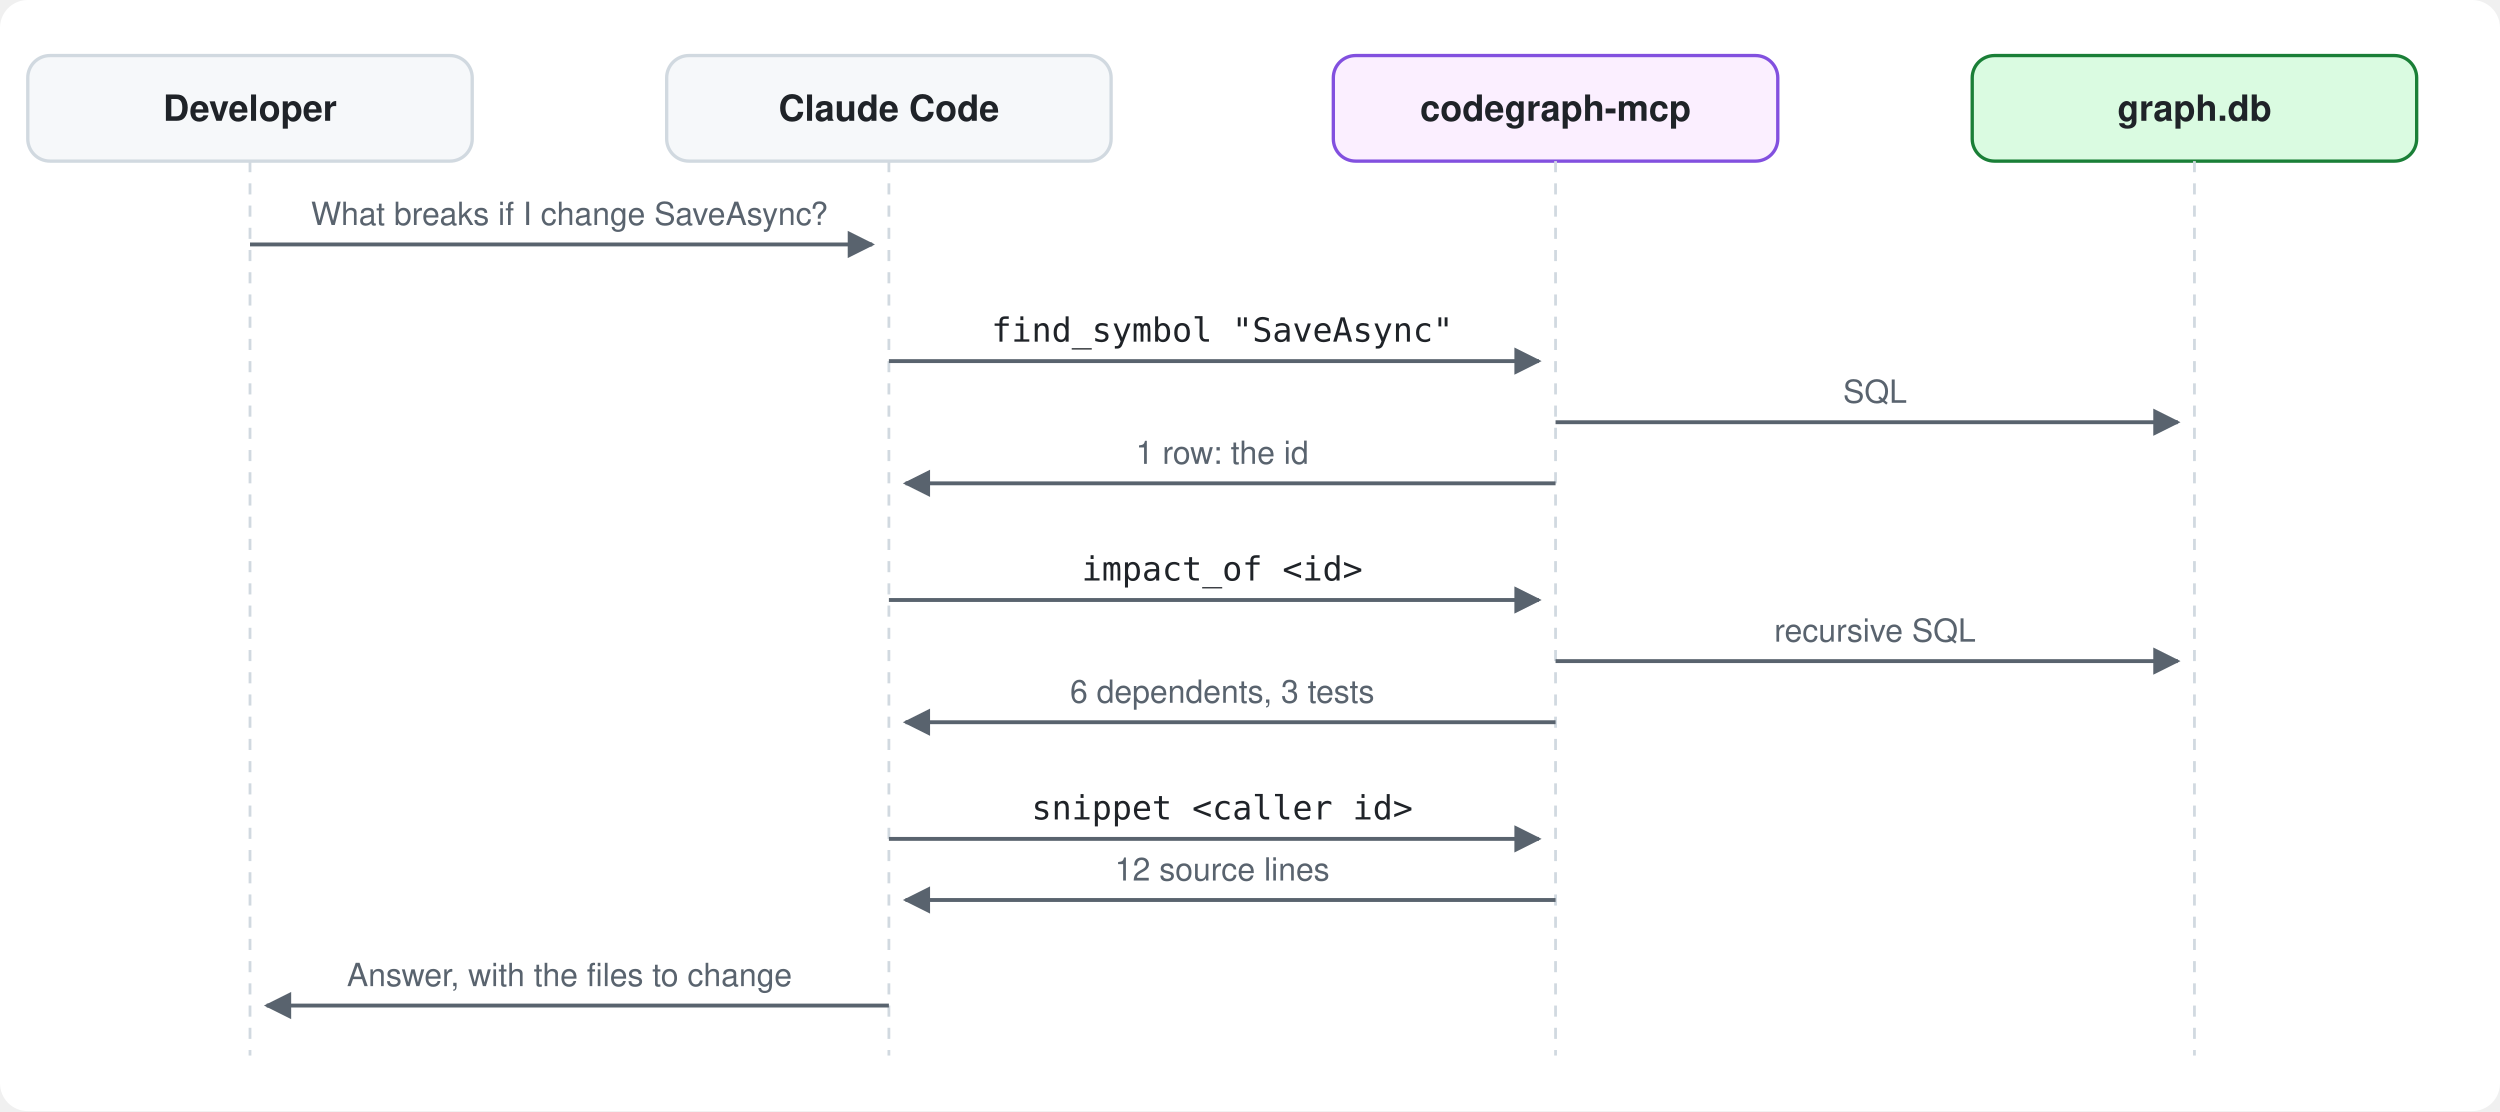
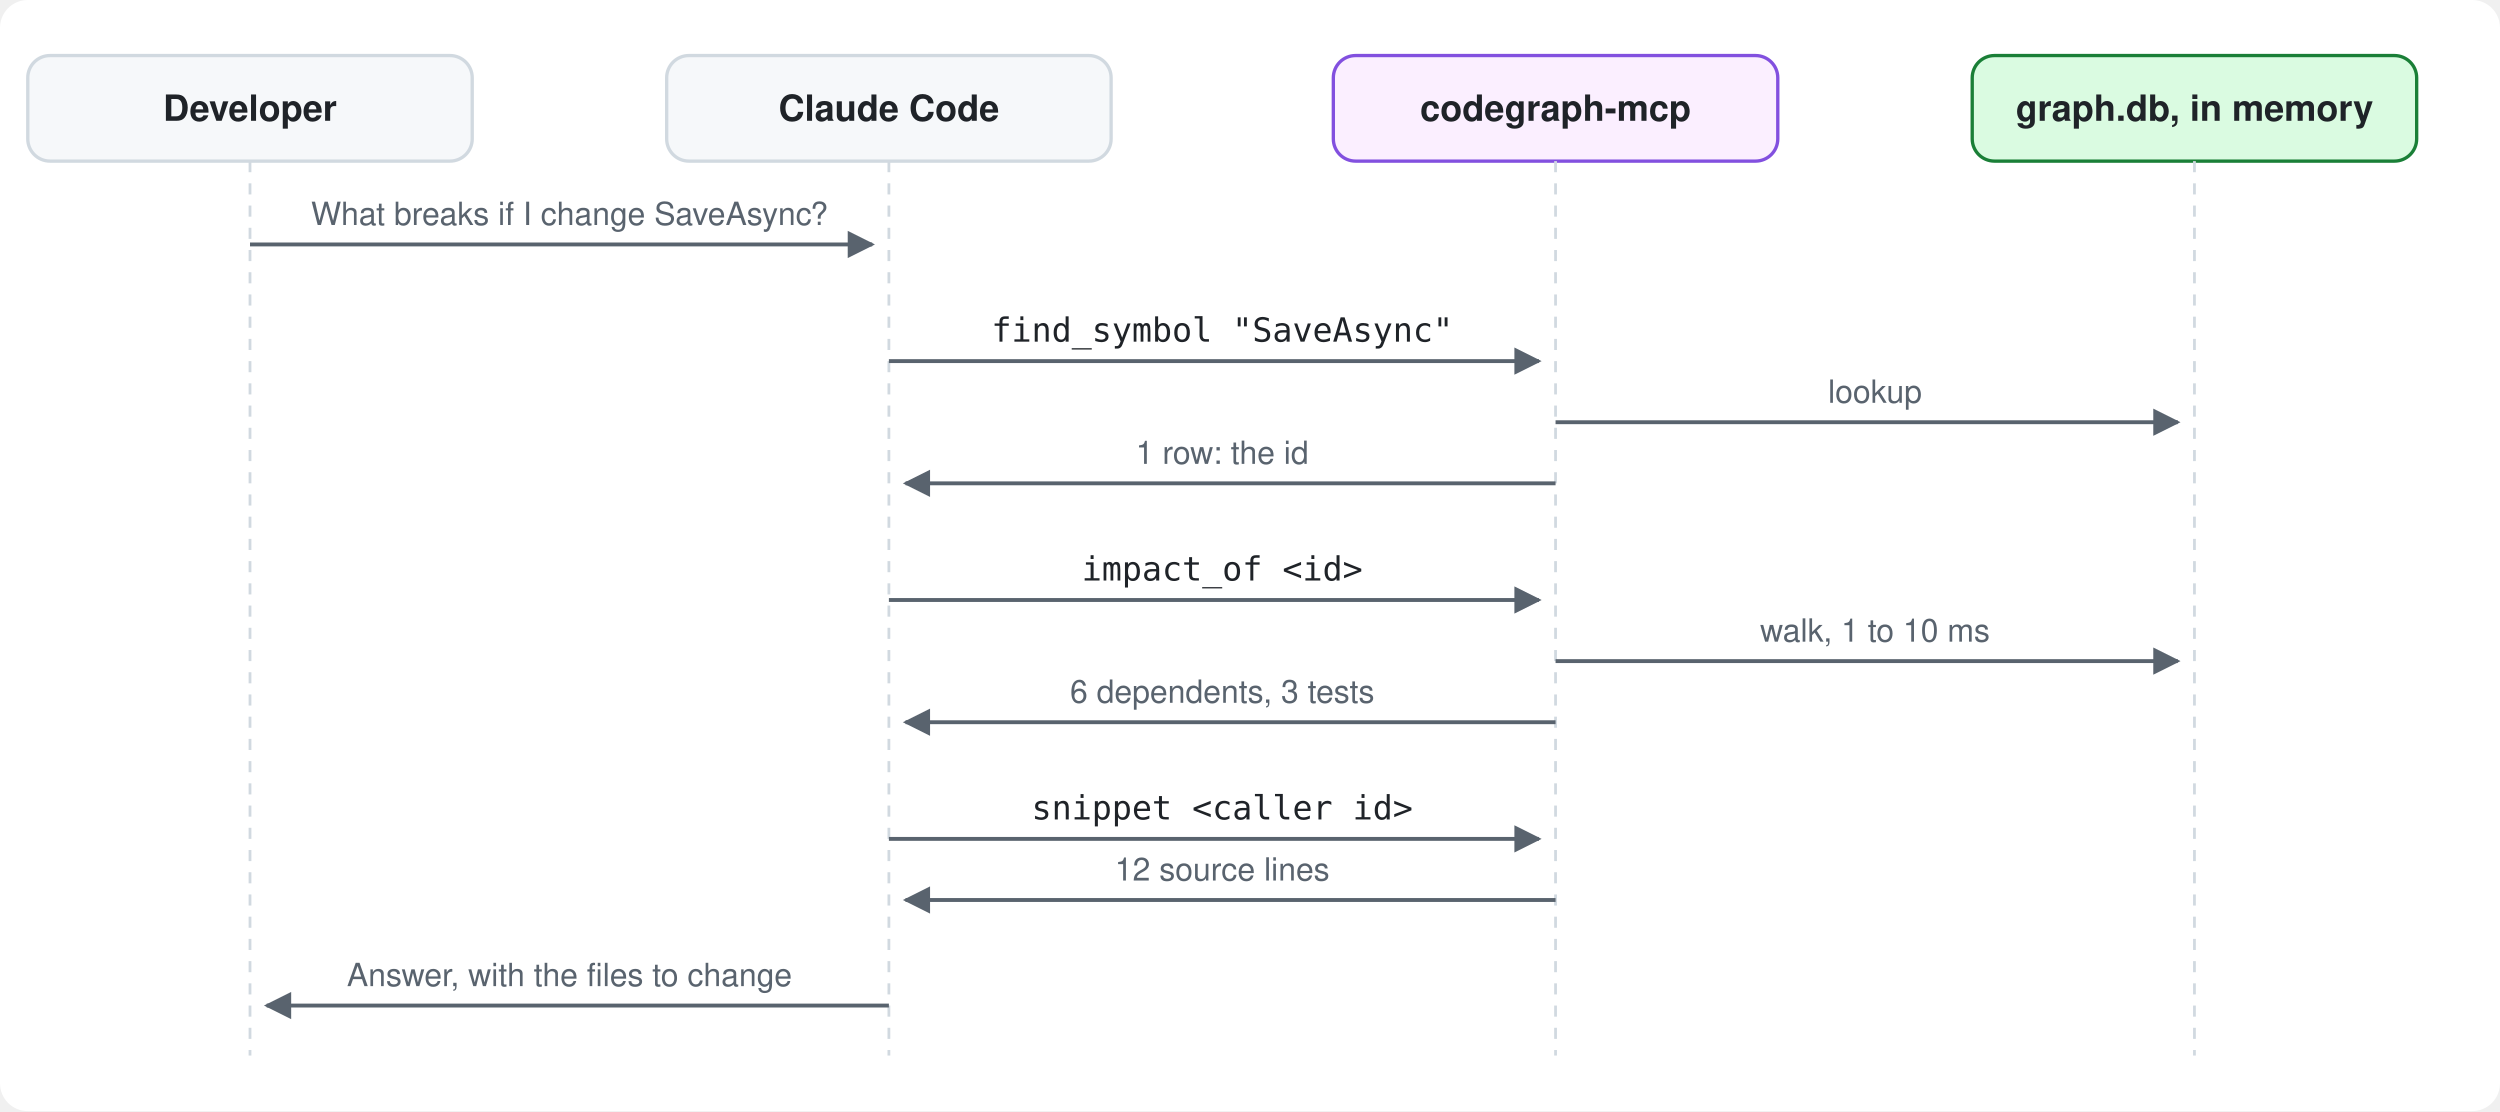
<svg xmlns="http://www.w3.org/2000/svg" viewBox="0 0 900 400" width="900" height="400" role="img" aria-labelledby="title desc">
  <style>
  .bg { fill: #ffffff; }
  text { font-family: -apple-system, 'Segoe UI', Helvetica, Arial, sans-serif; font-size: 13px; fill: #1f2328; }
  .t { font-weight: 600; }
  .h { font-weight: 600; font-size: 14px; }
  .m { fill: #59636e; font-size: 11.5px; }
  .mono { font-family: ui-monospace, SFMono-Regular, Menlo, Consolas, monospace; font-size: 12px; }
  .box { fill: #f6f8fa; stroke: #d1d9e0; stroke-width: 1.2; }
  .group { fill: none; stroke: #d1d9e0; stroke-width: 1.2; stroke-dasharray: 5 4; }
  .a1 { fill: #ddf4ff; stroke: #0969da; stroke-width: 1.2; }
  .a2 { fill: #dafbe1; stroke: #1a7f37; stroke-width: 1.2; }
  .a3 { fill: #fbefff; stroke: #8250df; stroke-width: 1.2; }
  .a4 { fill: #fff8c5; stroke: #9a6700; stroke-width: 1.2; }
  .line { fill: none; stroke: #59636e; stroke-width: 1.4; }
  .dash { fill: none; stroke: #8250df; stroke-width: 1.4; stroke-dasharray: 6 4; }
  .head { fill: #59636e; }
  .headp { fill: #8250df; }
  .bar1 { fill: #0969da; } .bar2 { fill: #1a7f37; } .bar3 { fill: #8250df; } .bar4 { fill: #9a6700; }
  .grid { stroke: #d1d9e0; stroke-width: 1; }
  .num { fill: #ffffff; font-weight: 600; font-size: 12px; }
  @media (prefers-color-scheme: dark) {
    .bg { fill: #0d1117; }
    text { fill: #e6edf3; }
    .m { fill: #9198a1; }
    .box { fill: #161b22; stroke: #3d444d; }
    .group { stroke: #3d444d; }
    .a1 { fill: #0c2d6b; stroke: #4493f8; }
    .a2 { fill: #033a16; stroke: #3fb950; }
    .a3 { fill: #2e1461; stroke: #ab7df8; }
    .a4 { fill: #3b2300; stroke: #d29922; }
    .line { stroke: #9198a1; } .head { fill: #9198a1; }
    .dash { stroke: #ab7df8; } .headp { fill: #ab7df8; }
    .bar1 { fill: #4493f8; } .bar2 { fill: #3fb950; } .bar3 { fill: #ab7df8; } .bar4 { fill: #d29922; }
    .grid { stroke: #3d444d; }
    .num { fill: #0d1117; }
  }
</style>
  <defs>
    <marker id="arrow" viewBox="0 0 10 10" refX="9" refY="5" markerWidth="7" markerHeight="7" orient="auto-start-reverse">
      <path class="head" d="M0,0 L10,5 L0,10 z" />
    </marker>
    <marker id="arrowp" viewBox="0 0 10 10" refX="9" refY="5" markerWidth="7" markerHeight="7" orient="auto-start-reverse">
      <path class="headp" d="M0,0 L10,5 L0,10 z" />
    </marker>
  </defs>
  <rect class="bg" x="0" y="0" width="900" height="400" rx="10" />
  <rect x="10" y="20" width="160" height="38" rx="8" class="box" />
  <text x="90.0" y="43.5" class="t" text-anchor="middle">Developer</text>
  <line x1="90" y1="58" x2="90" y2="380" class="grid" stroke-dasharray="4 4" />
  <rect x="240" y="20" width="160" height="38" rx="8" class="box" />
  <text x="320.0" y="43.5" class="t" text-anchor="middle">Claude Code</text>
  <line x1="320" y1="58" x2="320" y2="380" class="grid" stroke-dasharray="4 4" />
  <rect x="480" y="20" width="160" height="38" rx="8" class="a3" />
  <text x="560.0" y="43.5" class="t" text-anchor="middle">codegraph-mcp</text>
  <line x1="560" y1="58" x2="560" y2="380" class="grid" stroke-dasharray="4 4" />
  <rect x="710" y="20" width="160" height="38" rx="8" class="a2" />
-   <text x="790.0" y="43.5" class="t" text-anchor="middle">graph.db</text>
+   <text x="790.0" y="43.5" class="t" text-anchor="middle">graph.db, in memory</text>
  <line x1="790" y1="58" x2="790" y2="380" class="grid" stroke-dasharray="4 4" />
  <path d="M90 88 H314" class="line" marker-end="url(#arrow)" />
  <text x="205.0" y="81" class="m" text-anchor="middle">What breaks if I change SaveAsync?</text>
  <path d="M320 130 H554" class="line" marker-end="url(#arrow)" />
  <text x="440.0" y="123" class="mono" text-anchor="middle">find_symbol "SaveAsync"</text>
  <path d="M560 152 H784" class="line" marker-end="url(#arrow)" />
-   <text x="675.0" y="145" class="m" text-anchor="middle">SQL</text>
+   <text x="675.0" y="145" class="m" text-anchor="middle">lookup</text>
  <path d="M560 174 H326" class="line" marker-end="url(#arrow)" />
  <text x="440.0" y="167" class="m" text-anchor="middle">1 row: the id</text>
  <path d="M320 216 H554" class="line" marker-end="url(#arrow)" />
  <text x="440.0" y="209" class="mono" text-anchor="middle">impact_of &lt;id&gt;</text>
  <path d="M560 238 H784" class="line" marker-end="url(#arrow)" />
-   <text x="675.0" y="231" class="m" text-anchor="middle">recursive SQL</text>
+   <text x="675.0" y="231" class="m" text-anchor="middle">walk, 1 to 10 ms</text>
  <path d="M560 260 H326" class="line" marker-end="url(#arrow)" />
  <text x="440.0" y="253" class="m" text-anchor="middle">6 dependents, 3 tests</text>
  <path d="M320 302 H554" class="line" marker-end="url(#arrow)" />
  <text x="440.0" y="295" class="mono" text-anchor="middle">snippet &lt;caller id&gt;</text>
  <path d="M560 324 H326" class="line" marker-end="url(#arrow)" />
  <text x="440.0" y="317" class="m" text-anchor="middle">12 source lines</text>
  <path d="M320 362 H96" class="line" marker-end="url(#arrow)" />
  <text x="205.0" y="355" class="m" text-anchor="middle">Answer, with the files to change</text>
</svg>
